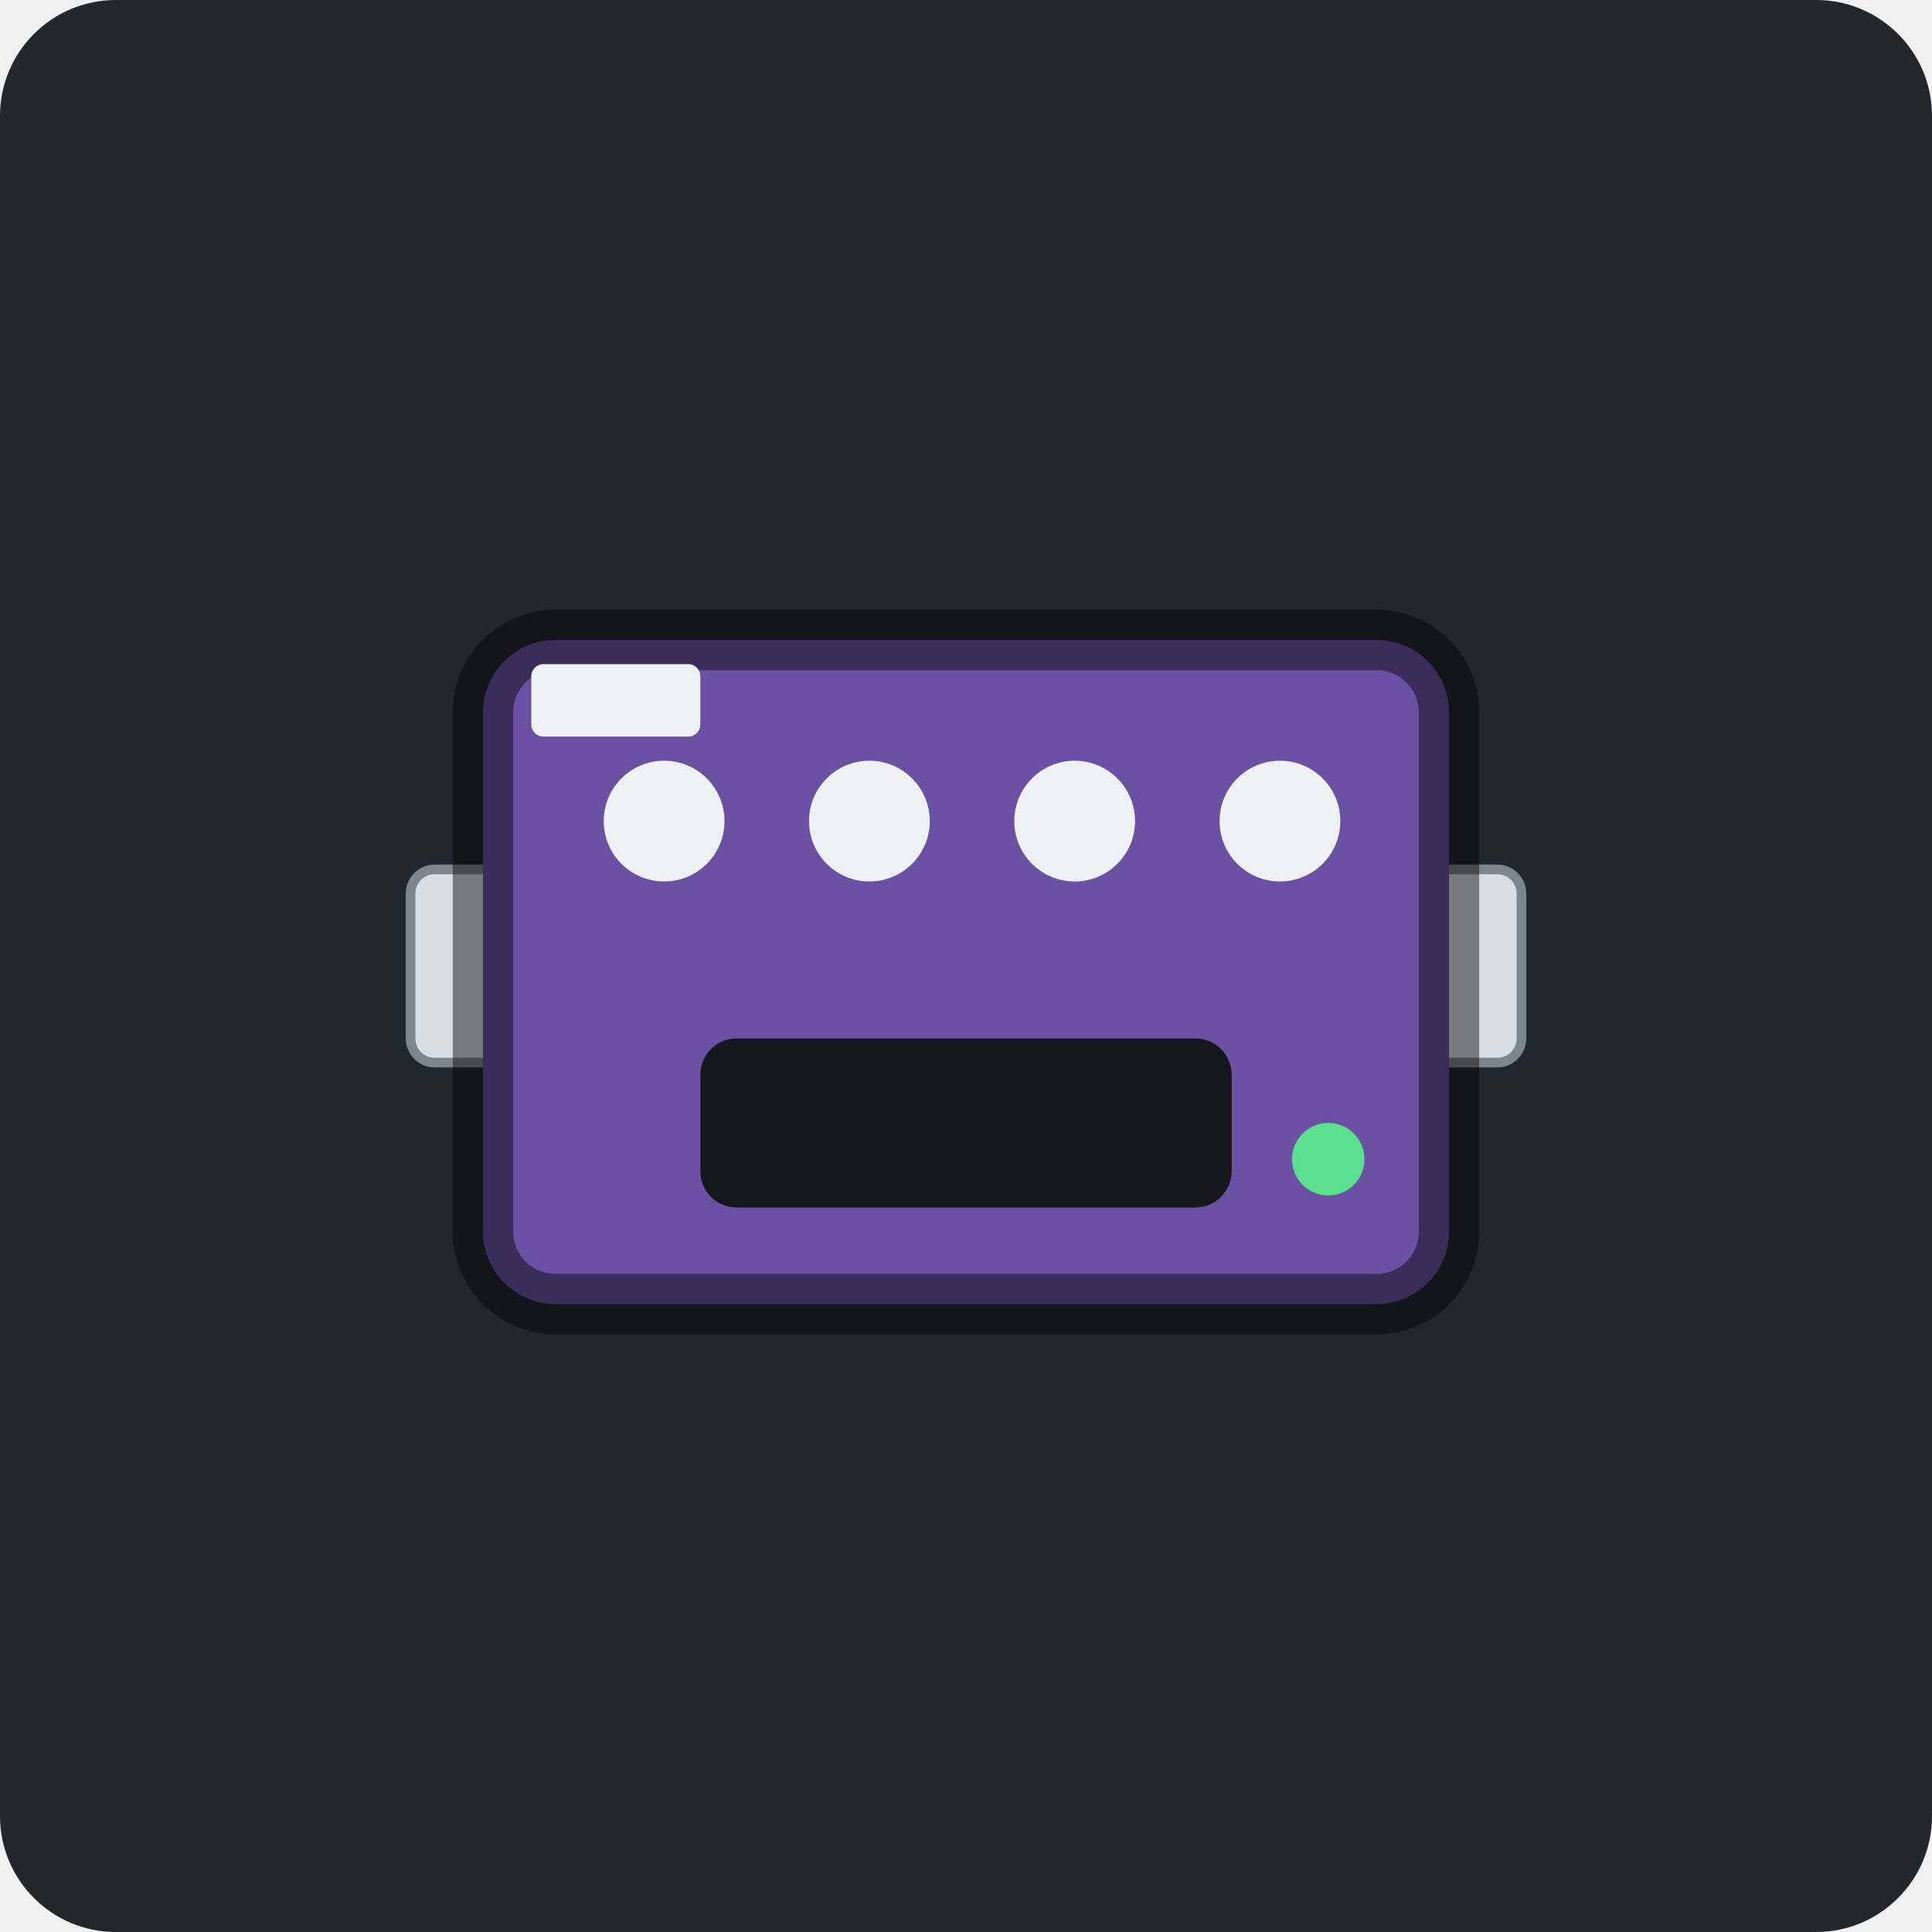
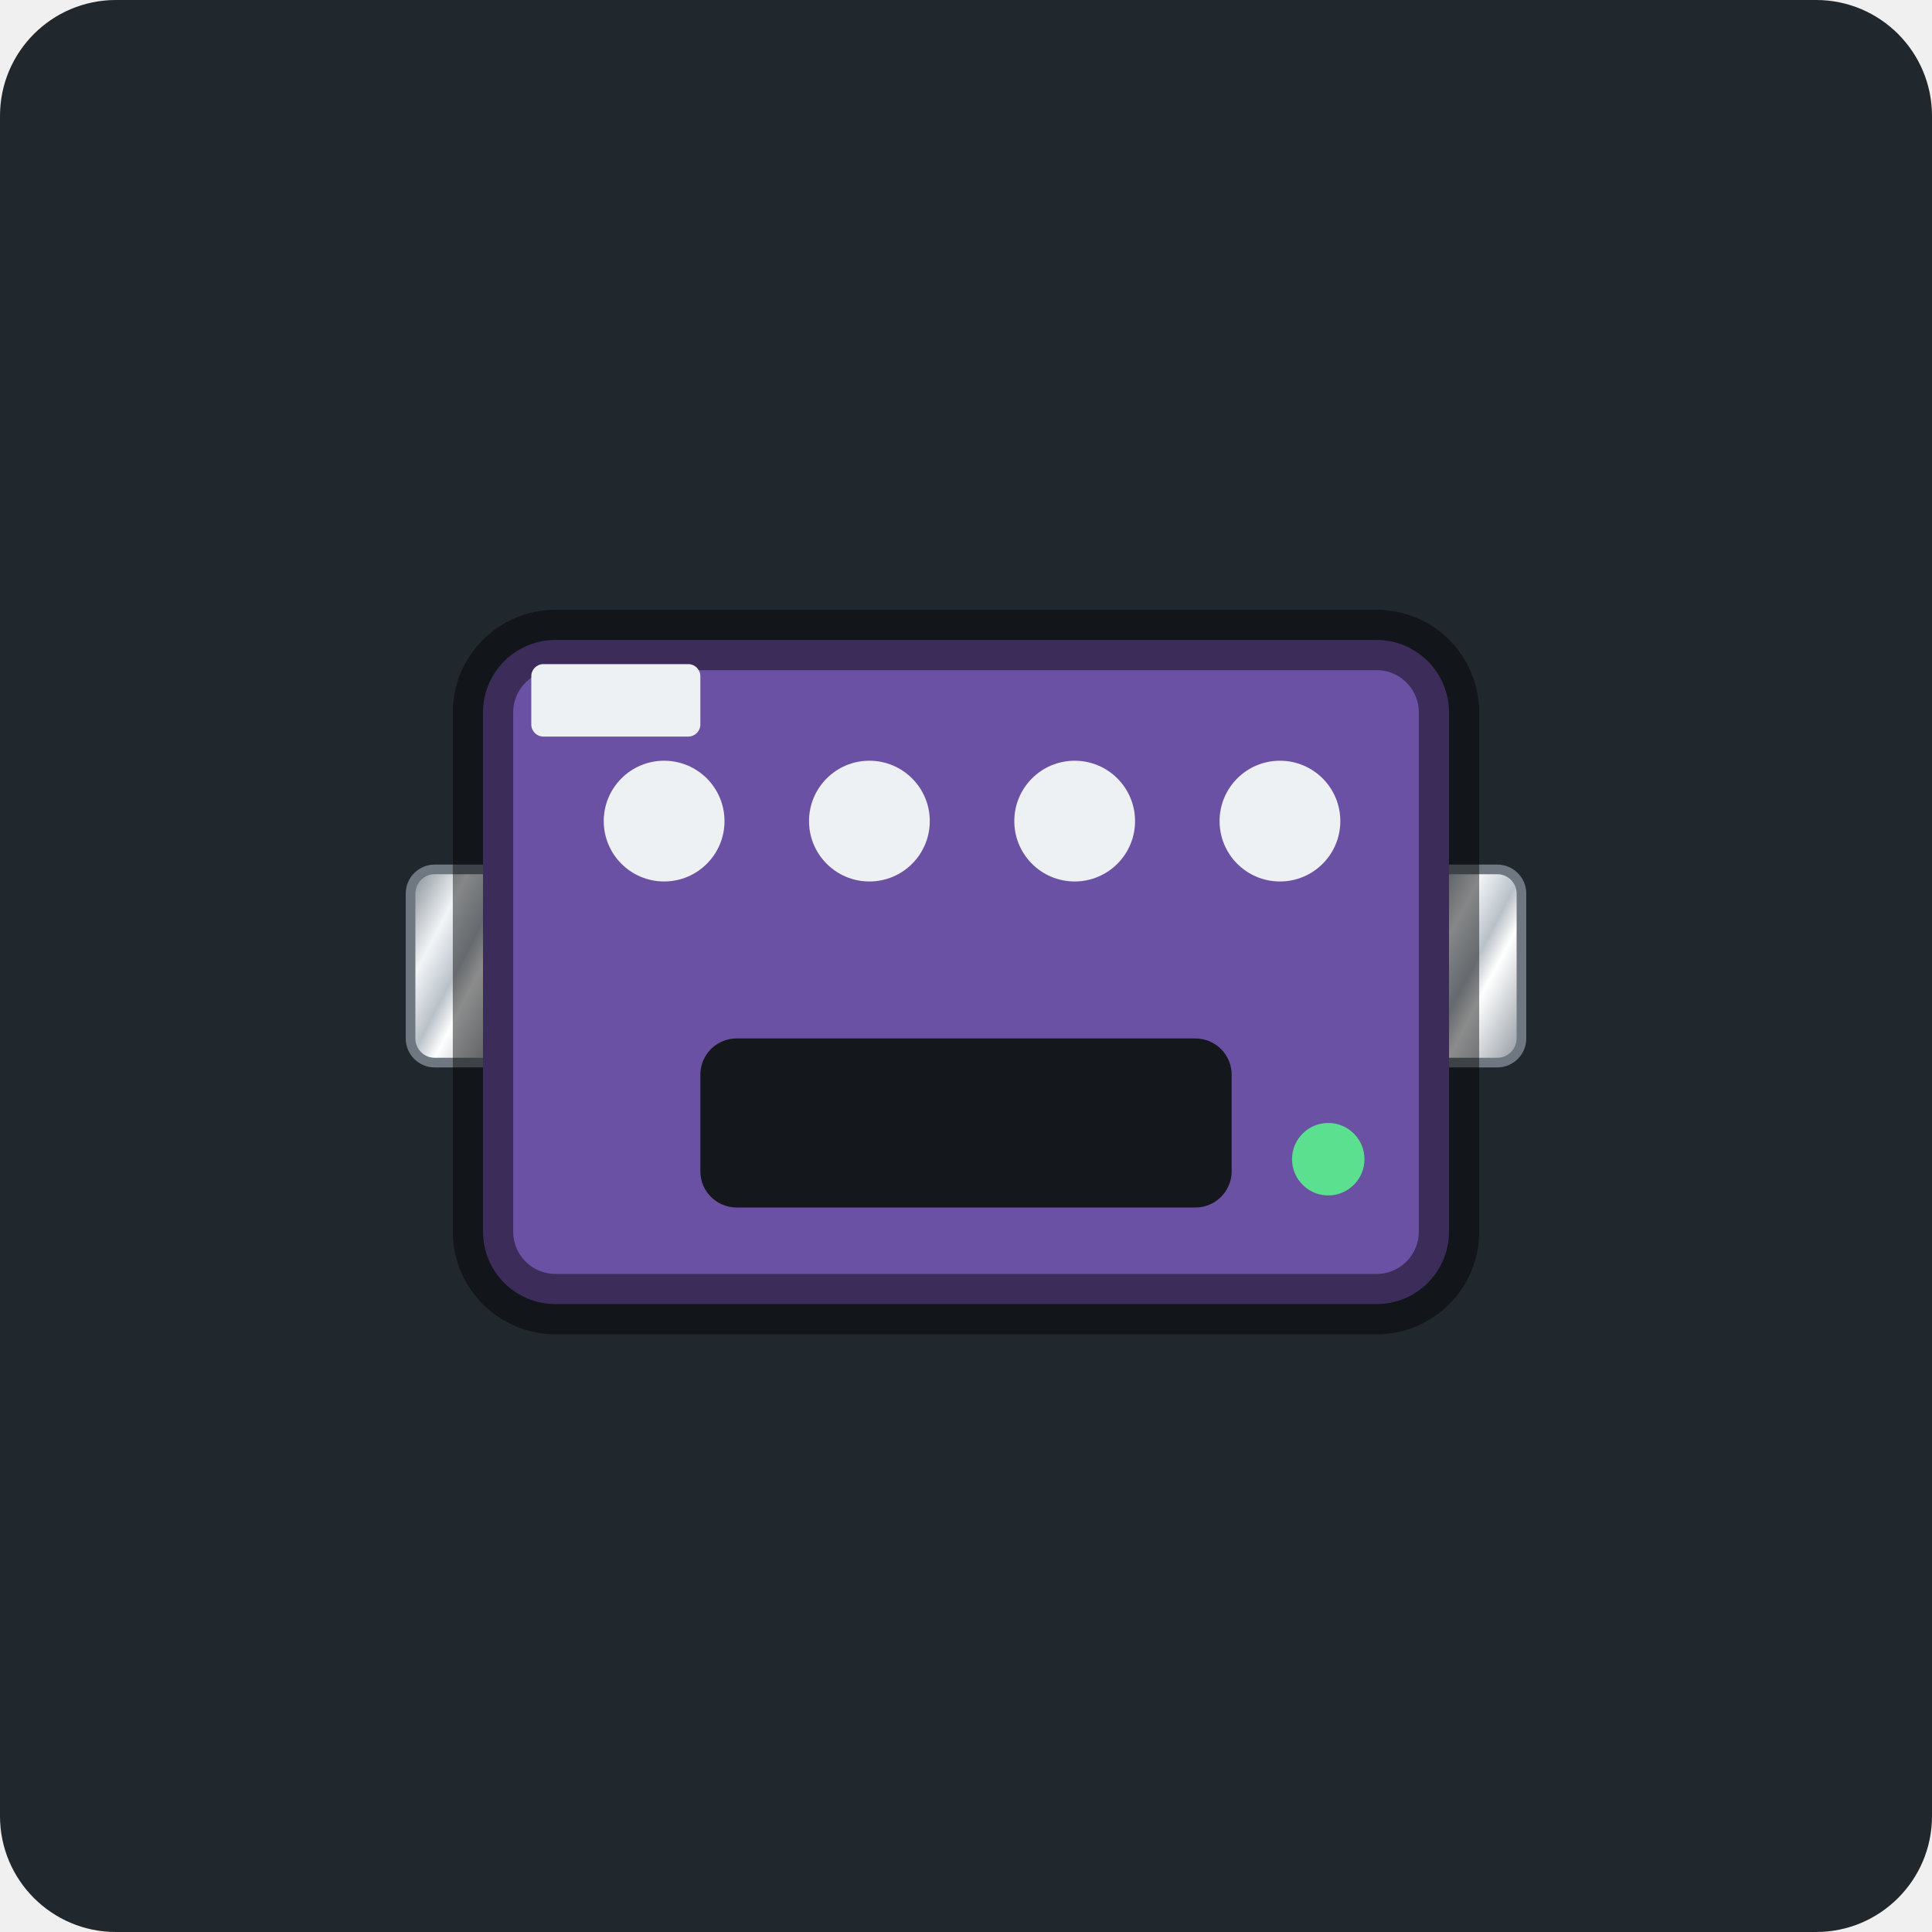
<svg xmlns="http://www.w3.org/2000/svg" viewBox="-0.8 -0.8 1.6 1.6" width="77" height="77">
-   <style>.s-bg{opacity:.5}.s-bpbody{fill:#1f6b5c}.s-bptop{fill:#2a8a76}.s-bpdiv{fill:none;stroke:rgba(0,0,0,.35);stroke-width:.015}.s-bpknob{fill:#16181b;stroke:#c9d0d5;stroke-width:.012}.s-bpmark{fill:none;stroke:#fff;stroke-width:.014;stroke-linecap:round}.s-bpsw{fill:#aab2b9;stroke:#6b747b;stroke-width:.01}.s-bplabel{fill:rgba(255,255,255,.7)}.s-rug{fill:rgba(0,0,0,.24);stroke:rgba(255,255,255,.1);stroke-width:.04}.s-rugline{fill:none;stroke:rgba(255,255,255,.07);stroke-width:.05}.light-deck .s-rug{fill:rgba(0,0,0,.07);stroke:rgba(0,0,0,.14)}.light-deck .s-rugline{stroke:rgba(0,0,0,.08)}.s-kshell{fill:#7a1e2c;stroke:rgba(0,0,0,.45);stroke-width:.025}.s-khoop{fill:none;stroke:#c3cad0;stroke-width:.045}.s-khoopw{fill:#5a1420;stroke:rgba(0,0,0,.35);stroke-width:.015}.s-lug{fill:#b9c1c8;stroke:#5d666d;stroke-width:.012}.s-kwear{fill:rgba(120,100,70,.12)}.s-kheadline{fill:none;stroke:rgba(0,0,0,.18);stroke-width:.012}.s-kglint{fill:none;stroke:rgba(255,255,255,.55);stroke-width:.035;stroke-linecap:round}.s-cymedge{fill:#6e4e16}.s-lathe{fill:none;stroke:rgba(90,58,10,.28);stroke-width:.012}.s-bell{fill:#e9c870;stroke:rgba(90,58,10,.45);stroke-width:.015}.s-bell2{fill:#f5dc93}.s-cymglint{fill:none;stroke:rgba(255,248,220,.6);stroke-width:.06;stroke-linecap:round}.s-cymglint2{fill:none;stroke:rgba(255,248,220,.3);stroke-width:.04;stroke-linecap:round}.s-seat{fill:#1b1d21;stroke:#000;stroke-width:.02}.s-stitch{fill:none;stroke:rgba(255,255,255,.18);stroke-width:.015;stroke-dasharray:.05 .04}.s-kleg{fill:none;stroke:#aab2b9;stroke-width:.05;stroke-linecap:round}.s-kfoot{fill:#22252a}.s-pedal{fill:#2b2f35;stroke:#000;stroke-width:.015}.s-pedaltop{fill:#5d656d}.s-beater{fill:#f1ede4;stroke:#555;stroke-width:.012}.s-erack{fill:none;stroke:#3c4249;stroke-width:.1;stroke-linecap:round;stroke-linejoin:round}.s-eshell{fill:#17191c;stroke:#000;stroke-width:.02}.s-emesh{fill:#3a3f46}.s-ehoop{fill:none;stroke:#8a939b;stroke-width:.035}.s-emeshline{fill:none;stroke:rgba(255,255,255,.08);stroke-width:.012}.s-etower{fill:#1d2024;stroke:#000;stroke-width:.02}.s-ecym{fill:#141518;stroke:#000;stroke-width:.02}.s-ecymzone{fill:none;stroke:rgba(255,255,255,.1);stroke-width:.03}.s-ecymbell{fill:#25282c}.s-emod{fill:#24272c;stroke:#000;stroke-width:.02}.s-escreen{fill:#2f6bf0}.s-hbring{fill:#15171a;stroke:rgba(0,0,0,.5);stroke-width:.008}.s-hbring2{fill:#efe9dc;stroke:#a89b78;stroke-width:.008}.s-hbblk{fill:#1b1c1e;stroke:#000;stroke-width:.006}.s-hbcream{fill:#efe4c4;stroke:#a89b78;stroke-width:.006}.s-pole2{fill:#8f979e}.s-hbgloss{fill:none;stroke:rgba(255,255,255,.6);stroke-width:.01;stroke-linecap:round}.s-guardblk{fill:#141518;stroke:#000;stroke-width:.012}.s-guardpearl{fill:#efeee8;stroke:#b9b5a8;stroke-width:.014}.s-headblk{fill:#141210;stroke:#000;stroke-width:.008}.s-gbind{fill:none;stroke:#efe9d6;stroke-width:.022}.s-flame{fill:none;stroke:rgba(255,255,255,.07);stroke-width:.035;stroke-linecap:round}.s-fhole{fill:none;stroke:#141210;stroke-width:.035;stroke-linecap:round}.s-fdot{fill:#141210}.s-trapeze{fill:#cfd5da;stroke:#6b747b;stroke-width:.008}.s-knobhat{fill:#d8dde1;stroke:#6b747b;stroke-width:.01}.s-knobamb{fill:#c9862a;stroke:#5a3510;stroke-width:.01}.s-switch2{fill:none;stroke:#efe9d6;stroke-width:.022;stroke-linecap:round}.s-mbody{fill:#1d2024;stroke:#000;stroke-width:.008}.s-mbody2{fill:#3a3f45;stroke:#111;stroke-width:.008}.s-msilver{fill:#c3c9ce;stroke:#6b747b;stroke-width:.008}.s-mred{fill:#b8232f;stroke:#4a0c12;stroke-width:.008}.s-mesh{fill:#bcc2c7;stroke:#6b747b;stroke-width:.01}.s-meshline{fill:none;stroke:rgba(0,0,0,.28);stroke-width:.006}.s-meshdk{fill:#2b2f34;stroke:#0d0f11;stroke-width:.01}.s-meshlinelt{fill:none;stroke:rgba(255,255,255,.2);stroke-width:.006}.s-mglint{fill:none;stroke:rgba(255,255,255,.7);stroke-width:.022;stroke-linecap:round}.s-mshine{fill:none;stroke:rgba(255,255,255,.22);stroke-width:.018;stroke-linecap:round}.s-mband{fill:#3b82f6}.s-mled{fill:#22c55e}.s-mledr{fill:#ef4444}.s-mledb{fill:#60a5fa}.s-mscreen{fill:#0c1a24;stroke:rgba(255,255,255,.25);stroke-width:.006}.s-mant{fill:none;stroke:#1d2024;stroke-width:.03;stroke-linecap:round}.s-mbase{fill:#26292e;stroke:#000;stroke-width:.01}.s-mpost{fill:none;stroke:#aab2b9;stroke-width:.04}.s-mpost2{fill:none;stroke:#aab2b9;stroke-width:.035;stroke-linecap:round}.s-myoke{fill:none;stroke:#aab2b9;stroke-width:.03}.s-mchrome{fill:#d4dadf;stroke:#6b747b;stroke-width:.01}.s-mslot{fill:none;stroke:#4b5259;stroke-width:.014}.s-mchromeline{fill:none;stroke:rgba(0,0,0,.18);stroke-width:.01}.s-mneck{fill:none;stroke:#2a2d31;stroke-width:.05;stroke-linecap:round}.s-mneckrib{fill:none;stroke:rgba(255,255,255,.22);stroke-width:.05;stroke-dasharray:.008 .018}.s-mfoam{fill:#1a1b1e;stroke:#000;stroke-width:.008}.s-mcable{fill:none;stroke:#1d2024;stroke-width:.018;stroke-linecap:round}.s-mshock{fill:none;stroke:#3a3f45;stroke-width:.03}.s-melastic{fill:none;stroke:#111;stroke-width:.012}.s-mgold{fill:#d8c48e;stroke:#8a7a48;stroke-width:.008}.s-rosette{fill:#2a1a10}.s-rosette2{fill:#e9dcc0}.s-shole{fill:#120c08}.s-abridge{fill:#2c1a12;stroke:#120a06;stroke-width:.01}.s-asaddle{fill:none;stroke:#f1ead8;stroke-width:.02;stroke-linecap:round}.s-apin{fill:#f1ead8;stroke:#8a7f62;stroke-width:.006}.s-dicase{fill:#1e3a8a}.s-ditop{fill:#2f6bf0}.s-dicap{fill:#3f4752;stroke:rgba(0,0,0,.35);stroke-width:.01}.s-discrew{fill:#9aa3ab}.s-dihole{fill:#0e1114}.s-dipin{fill:#d9dee2}.s-dilabel{fill:rgba(255,255,255,.82)}.s-dislot{fill:#0f1a3d}.s-diglint{fill:rgba(255,255,255,.14)}.s-sb1{fill:#2a120a}.s-sb2{fill:#6e2a10}.s-sb3{fill:#c9731f}.s-sb4{fill:#f0ac45}.s-red1{fill:#7d141c}.s-red2{fill:#b5222c}.s-red3{fill:#d43c42}.s-arm{fill:none;stroke:#d9dee2;stroke-width:.018;stroke-linecap:round}.s-gloss2{fill:none;stroke:rgba(255,255,255,.28);stroke-width:.035;stroke-linecap:round}.s-bodyrim{fill:none;stroke:rgba(0,0,0,.55);stroke-width:.018}.s-guard{fill:#f3f0e6;stroke:#bdb6a4;stroke-width:.014}.s-tort{fill:#3a160b}.s-tortspot{fill:#9c4a1c;opacity:.5}.s-tortspot2{fill:#c27a3a;opacity:.32}.s-guardrim{fill:none;stroke:#e9dccb;stroke-width:.012}.s-screw{fill:#cfd5da}.s-maple2{fill:#e6c487;stroke:#a87f3f;stroke-width:.008}.s-rosewood{fill:#3b2217;stroke:#1d100a;stroke-width:.008}.s-headrim{fill:none;stroke:#8c6530;stroke-width:.01}.s-fret2{fill:none;stroke:#d9dde0;stroke-width:.007}.s-pearl{fill:#efe9dc}.s-nut{fill:none;stroke:#f4f1e8;stroke-width:.02}.s-chrome2{fill:#d9dee2;stroke:#7d868d;stroke-width:.008}.s-saddle{fill:#aab2b9;stroke:#6b747b;stroke-width:.006}.s-coil{fill:#f2ead2;stroke:#a89b78;stroke-width:.008}.s-pole{fill:#5c5f63}.s-coilb{fill:#141414;stroke:#3a3a3a;stroke-width:.008}.s-pole2{fill:#8f979d}.s-knob{fill:#f2ead2;stroke:#8a7f62;stroke-width:.01}.s-knob2{fill:#2a2a2a;stroke:#b8bfc4;stroke-width:.012}.s-switch{fill:none;stroke:#f2ead2;stroke-width:.03;stroke-linecap:round}.s-str2{fill:none;stroke:rgba(235,238,240,.75);stroke-width:.005}.s-str3{fill:none;stroke:rgba(225,228,230,.8);stroke-width:.009}.s-plate{fill:rgba(214,176,74,.28);stroke:rgba(214,176,74,.6);stroke-width:.04}.s-string{fill:none;stroke:rgba(240,225,190,.45);stroke-width:.02}.s-gloss{fill:none;stroke:rgba(255,255,255,.3);stroke-width:.05;stroke-linecap:round}.s-pad{fill:#e9a23b}.s-pad2{fill:#3fb8c9}.s-plexi{fill:rgba(170,215,255,.32);stroke:rgba(200,230,255,.85);stroke-width:.05}.s-shine{fill:none;stroke:rgba(255,255,255,.55);stroke-width:.03;stroke-linecap:round}.s-staff{fill:none;stroke:rgba(20,24,28,.4);stroke-width:.018}.s-lyric{fill:rgba(255,255,255,.75)}.s-brassline{fill:none;stroke:#d6b04a;stroke-width:.08;stroke-linecap:round}.s-valve{fill:#f0d27a;stroke:#8a6a1f;stroke-width:.02}.s-line{fill:none;stroke:rgba(255,255,255,.55);stroke-width:.05;stroke-linecap:round;stroke-linejoin:round}.s-thin{fill:none;stroke:rgba(255,255,255,.32);stroke-width:.035;stroke-linecap:round}.s-boom{fill:none;stroke:#e8ecef;stroke-width:.06;stroke-linecap:round}.s-edge{stroke:rgba(0,0,0,.45);stroke-width:.05}.s-dark{fill:#14181c}.s-white{fill:#eef1f3}.s-head{fill:rgba(255,255,255,.13)}.s-glass{fill:#0c1a24;stroke:rgba(255,255,255,.35);stroke-width:.04}.s-grille{fill:#171c21;stroke:rgba(255,255,255,.22);stroke-width:.035}.s-metal{fill:rgba(222,184,86,.42);stroke:#e1bd5f;stroke-width:.045}.s-led{fill:#5be08f}.s-red{fill:#ff6b5e}.s-port{fill:#14181c;stroke:rgba(255,255,255,.6);stroke-width:.03}.s-acrylic{fill:rgba(170,215,255,.16);stroke:rgba(190,225,255,.75);stroke-width:.05}.s-beam{fill:rgba(255,214,110,.09)}.s-ped1{fill:#3fb6a8}.s-ped2{fill:#e2833a}.s-ped3{fill:#d8d24a}.s-ped4{fill:#8a73d6}.s-deck{fill:rgba(255,255,255,.05);stroke:rgba(255,255,255,.45);stroke-width:.07;stroke-dasharray:.3 .2}.s-spruce{fill:#d8ad6c}.s-burst{fill:#3b1d10}.s-burstin{fill:#cf7a2b}.s-navy{fill:#33507c}.s-maple{fill:#e3c389}.s-rose{fill:#2b1c13}.s-varnish{fill:#a24f25}.s-pg{fill:#f2efe8}.s-cream{fill:#efe6d2}.s-chrome{fill:#cfd5da}.s-str{fill:none;stroke:rgba(255,255,255,.45);stroke-width:.006}.s-bind{fill:none;stroke:#2a1a10;stroke-width:.018}.s-fret{fill:none;stroke:rgba(255,255,255,.35);stroke-width:.008}.s-cab{fill:#2b3640}.s-cabtop{fill:#36434f}.s-mesh{fill:#14181c}.s-cone{fill:#5d6a77}.s-dot{fill:rgba(255,255,255,.2)}.s-txt{fill:rgba(255,255,255,.55);font:700 .3px Archivo,Arial,sans-serif;letter-spacing:.02px}.s-wood{fill:#c08a4e}.s-wood2{fill:#7a5232}.s-red2{fill:#b5413a}.s-blk{fill:#26292d}.s-brass{fill:#d6b04a}.c-audio{fill:#2e6a99}.c-inst{fill:#6b51a3}.c-power{fill:#b85a22}.c-infra{fill:#44535e}.c-video{fill:#a3426b}</style>
+   <style>.s-bg{opacity:.5}.s-bpbody{fill:#1f6b5c}.s-bptop{fill:#2a8a76}.s-bpdiv{fill:none;stroke:rgba(0,0,0,.35);stroke-width:.015}.s-bpknob{fill:#16181b;stroke:#c9d0d5;stroke-width:.012}.s-bpmark{fill:none;stroke:#fff;stroke-width:.014;stroke-linecap:round}.s-bpsw{fill:#aab2b9;stroke:#6b747b;stroke-width:.01}.s-bplabel{fill:rgba(255,255,255,.7)}.s-rug{fill:rgba(0,0,0,.24);stroke:rgba(255,255,255,.1);stroke-width:.04}.s-rugline{fill:none;stroke:rgba(255,255,255,.07);stroke-width:.05}.light-deck .s-rug{fill:rgba(0,0,0,.07);stroke:rgba(0,0,0,.14)}.light-deck .s-rugline{stroke:rgba(0,0,0,.08)}.s-kshell{fill:#7a1e2c;stroke:rgba(0,0,0,.45);stroke-width:.025}.s-khoop{fill:none;stroke:#c3cad0;stroke-width:.045}.s-khoopw{fill:#5a1420;stroke:rgba(0,0,0,.35);stroke-width:.015}.s-lug{fill:#b9c1c8;stroke:#5d666d;stroke-width:.012}.s-kwear{fill:rgba(120,100,70,.12)}.s-kheadline{fill:none;stroke:rgba(0,0,0,.18);stroke-width:.012}.s-kglint{fill:none;stroke:rgba(255,255,255,.55);stroke-width:.035;stroke-linecap:round}.s-cymedge{fill:#6e4e16}.s-lathe{fill:none;stroke:rgba(90,58,10,.28);stroke-width:.012}.s-bell{fill:#e9c870;stroke:rgba(90,58,10,.45);stroke-width:.015}.s-bell2{fill:#f5dc93}.s-cymglint{fill:none;stroke:rgba(255,248,220,.6);stroke-width:.06;stroke-linecap:round}.s-cymglint2{fill:none;stroke:rgba(255,248,220,.3);stroke-width:.04;stroke-linecap:round}.s-seat{fill:#1b1d21;stroke:#000;stroke-width:.02}.s-stitch{fill:none;stroke:rgba(255,255,255,.18);stroke-width:.015;stroke-dasharray:.05 .04}.s-kleg{fill:none;stroke:#aab2b9;stroke-width:.05;stroke-linecap:round}.s-kfoot{fill:#22252a}.s-pedal{fill:#2b2f35;stroke:#000;stroke-width:.015}.s-pedaltop{fill:#5d656d}.s-beater{fill:#f1ede4;stroke:#555;stroke-width:.012}.s-erack{fill:none;stroke:#3c4249;stroke-width:.1;stroke-linecap:round;stroke-linejoin:round}.s-eshell{fill:#17191c;stroke:#000;stroke-width:.02}.s-emesh{fill:#3a3f46}.s-ehoop{fill:none;stroke:#8a939b;stroke-width:.035}.s-emeshline{fill:none;stroke:rgba(255,255,255,.08);stroke-width:.012}.s-etower{fill:#1d2024;stroke:#000;stroke-width:.02}.s-ecym{fill:#141518;stroke:#000;stroke-width:.02}.s-ecymzone{fill:none;stroke:rgba(255,255,255,.1);stroke-width:.03}.s-ecymbell{fill:#25282c}.s-emod{fill:#24272c;stroke:#000;stroke-width:.02}.s-escreen{fill:#2f6bf0}.s-hbring{fill:#15171a;stroke:rgba(0,0,0,.5);stroke-width:.008}.s-hbring2{fill:#efe9dc;stroke:#a89b78;stroke-width:.008}.s-hbblk{fill:url(#spHB);stroke:#000;stroke-width:.006}.s-hbcream{fill:#efe4c4;stroke:#a89b78;stroke-width:.006}.s-pole2{fill:#8f979e}.s-hbgloss{fill:none;stroke:rgba(255,255,255,.6);stroke-width:.01;stroke-linecap:round}.s-guardblk{fill:url(#spGuardB);stroke:#000;stroke-width:.012}.s-guardpearl{fill:url(#spPearl);stroke:#b9b5a8;stroke-width:.014}.s-headblk{fill:url(#spHead);stroke:#000;stroke-width:.008}.s-gbind{fill:none;stroke:#efe9d6;stroke-width:.014}.s-flame{fill:none;stroke:rgba(255,255,255,.07);stroke-width:.035;stroke-linecap:round}.s-fhole{fill:none;stroke:#141210;stroke-width:.022;stroke-linecap:round}.s-fdot{fill:#141210}.s-trapeze{fill:#cfd5da;stroke:#6b747b;stroke-width:.008}.s-knobhat{fill:url(#spChrome);stroke:#6b747b;stroke-width:.01}.s-knobamb{fill:url(#spKnobA);stroke:#5a3510;stroke-width:.01}.s-switch2{fill:none;stroke:#efe9d6;stroke-width:.022;stroke-linecap:round}.s-mbody{fill:url(#spMicBlk);stroke:#000;stroke-width:.008}.s-mbody2{fill:#3a3f45;stroke:#111;stroke-width:.008}.s-msilver{fill:url(#spMicSil);stroke:#6b747b;stroke-width:.008}.s-mred{fill:url(#spMicRed);stroke:#4a0c12;stroke-width:.008}.s-mesh{fill:url(#spMesh);stroke:#6b747b;stroke-width:.01}.s-meshline{fill:none;stroke:rgba(0,0,0,.28);stroke-width:.006}.s-meshdk{fill:url(#spMeshDk);stroke:#0d0f11;stroke-width:.01}.s-meshlinelt{fill:none;stroke:rgba(255,255,255,.2);stroke-width:.006}.s-mglint{fill:none;stroke:rgba(255,255,255,.7);stroke-width:.022;stroke-linecap:round}.s-mshine{fill:none;stroke:rgba(255,255,255,.22);stroke-width:.018;stroke-linecap:round}.s-mband{fill:#3b82f6}.s-mled{fill:#22c55e}.s-mledr{fill:#ef4444}.s-mledb{fill:#60a5fa}.s-mscreen{fill:#0c1a24;stroke:rgba(255,255,255,.25);stroke-width:.006}.s-mant{fill:none;stroke:#1d2024;stroke-width:.03;stroke-linecap:round}.s-mbase{fill:#26292e;stroke:#000;stroke-width:.01}.s-mpost{fill:none;stroke:#aab2b9;stroke-width:.04}.s-mpost2{fill:none;stroke:#aab2b9;stroke-width:.035;stroke-linecap:round}.s-myoke{fill:none;stroke:#aab2b9;stroke-width:.03}.s-mchrome{fill:url(#spChrome);stroke:#6b747b;stroke-width:.01}.s-mslot{fill:none;stroke:#4b5259;stroke-width:.014}.s-mchromeline{fill:none;stroke:rgba(0,0,0,.18);stroke-width:.01}.s-mneck{fill:none;stroke:#2a2d31;stroke-width:.05;stroke-linecap:round}.s-mneckrib{fill:none;stroke:rgba(255,255,255,.22);stroke-width:.05;stroke-dasharray:.008 .018}.s-mfoam{fill:#1a1b1e;stroke:#000;stroke-width:.008}.s-mcable{fill:none;stroke:#1d2024;stroke-width:.018;stroke-linecap:round}.s-mshock{fill:none;stroke:#3a3f45;stroke-width:.03}.s-melastic{fill:none;stroke:#111;stroke-width:.012}.s-mgold{fill:url(#spGold);stroke:#8a7a48;stroke-width:.008}.s-rosette{fill:#2a1a10}.s-rosette2{fill:#e9dcc0}.s-shole{fill:#120c08}.s-abridge{fill:#2c1a12;stroke:#120a06;stroke-width:.01}.s-asaddle{fill:none;stroke:#f1ead8;stroke-width:.02;stroke-linecap:round}.s-apin{fill:#f1ead8;stroke:#8a7f62;stroke-width:.006}.s-dicase{fill:#1e3a8a}.s-ditop{fill:#2f6bf0}.s-dicap{fill:#3f4752;stroke:rgba(0,0,0,.35);stroke-width:.01}.s-discrew{fill:#9aa3ab}.s-dihole{fill:#0e1114}.s-dipin{fill:#d9dee2}.s-dilabel{fill:rgba(255,255,255,.82)}.s-dislot{fill:#0f1a3d}.s-diglint{fill:rgba(255,255,255,.14)}.s-sb1{fill:#2a120a}.s-sb2{fill:#6e2a10}.s-sb3{fill:#c9731f}.s-sb4{fill:#f0ac45}.s-red1{fill:#7d141c}.s-red2{fill:#b5222c}.s-red3{fill:#d43c42}.s-arm{fill:none;stroke:#d9dee2;stroke-width:.018;stroke-linecap:round}.s-gloss2{fill:none;stroke:rgba(255,255,255,.28);stroke-width:.035;stroke-linecap:round}.s-bodyrim{fill:none;stroke:rgba(0,0,0,.55);stroke-width:.018}.s-guard{fill:url(#spGuardW);stroke:#bdb6a4;stroke-width:.012}.s-guardbevel{fill:none;stroke:rgba(255,255,255,.45);stroke-width:.008}.s-roundover{fill:none;stroke:rgba(0,0,0,.32);stroke-width:.036}.s-roundlight{fill:none;stroke:rgba(255,255,255,.18);stroke-width:.018}.s-strw{fill:none;stroke:rgba(214,200,170,.85);stroke-width:.007}.s-tort{fill:#3a160b}.s-tortspot{fill:#9c4a1c;opacity:.5}.s-tortspot2{fill:#c27a3a;opacity:.32}.s-guardrim{fill:none;stroke:#e9dccb;stroke-width:.012}.s-screw{fill:#cfd5da}.s-maple2{fill:url(#spMaple);stroke:#a87f3f;stroke-width:.008}.s-rosewood{fill:url(#spRose);stroke:#1d100a;stroke-width:.008}.s-headrim{fill:none;stroke:#8c6530;stroke-width:.01}.s-fret2{fill:none;stroke:#d9dde0;stroke-width:.007}.s-pearl{fill:#efe9dc}.s-nut{fill:none;stroke:#f4f1e8;stroke-width:.02}.s-chrome2{fill:url(#spChrome);stroke:#6f7880;stroke-width:.008}.s-saddle{fill:#aab2b9;stroke:#6b747b;stroke-width:.006}.s-coil{fill:url(#spCoil);stroke:#a89b78;stroke-width:.008}.s-pole{fill:#5c5f63}.s-coilb{fill:#141414;stroke:#3a3a3a;stroke-width:.008}.s-pole2{fill:#8f979d}.s-knob{fill:url(#spKnobC);stroke:#8a7f62;stroke-width:.01}.s-knob2{fill:url(#spKnobB);stroke:#b8bfc4;stroke-width:.012}.s-switch{fill:none;stroke:#f2ead2;stroke-width:.03;stroke-linecap:round}.s-str2{fill:none;stroke:rgba(235,238,240,.75);stroke-width:.005}.s-str3{fill:none;stroke:rgba(225,228,230,.8);stroke-width:.009}.s-plate{fill:rgba(214,176,74,.28);stroke:rgba(214,176,74,.6);stroke-width:.04}.s-string{fill:none;stroke:rgba(240,225,190,.45);stroke-width:.02}.s-gloss{fill:none;stroke:rgba(255,255,255,.3);stroke-width:.05;stroke-linecap:round}.s-pad{fill:#e9a23b}.s-pad2{fill:#3fb8c9}.s-plexi{fill:rgba(170,215,255,.32);stroke:rgba(200,230,255,.85);stroke-width:.05}.s-shine{fill:none;stroke:rgba(255,255,255,.55);stroke-width:.03;stroke-linecap:round}.s-staff{fill:none;stroke:rgba(20,24,28,.4);stroke-width:.018}.s-lyric{fill:rgba(255,255,255,.75)}.s-brassline{fill:none;stroke:#d6b04a;stroke-width:.08;stroke-linecap:round}.s-valve{fill:#f0d27a;stroke:#8a6a1f;stroke-width:.02}.s-line{fill:none;stroke:rgba(255,255,255,.55);stroke-width:.05;stroke-linecap:round;stroke-linejoin:round}.s-thin{fill:none;stroke:rgba(255,255,255,.32);stroke-width:.035;stroke-linecap:round}.s-boom{fill:none;stroke:#e8ecef;stroke-width:.06;stroke-linecap:round}.s-edge{stroke:rgba(0,0,0,.45);stroke-width:.05}.s-dark{fill:#14181c}.s-white{fill:#eef1f3}.s-head{fill:rgba(255,255,255,.13)}.s-glass{fill:#0c1a24;stroke:rgba(255,255,255,.35);stroke-width:.04}.s-grille{fill:#171c21;stroke:rgba(255,255,255,.22);stroke-width:.035}.s-metal{fill:rgba(222,184,86,.42);stroke:#e1bd5f;stroke-width:.045}.s-led{fill:#5be08f}.s-red{fill:#ff6b5e}.s-port{fill:#14181c;stroke:rgba(255,255,255,.6);stroke-width:.03}.s-acrylic{fill:rgba(170,215,255,.16);stroke:rgba(190,225,255,.75);stroke-width:.05}.s-beam{fill:rgba(255,214,110,.09)}.s-ped1{fill:#3fb6a8}.s-ped2{fill:#e2833a}.s-ped3{fill:#d8d24a}.s-ped4{fill:#8a73d6}.s-deck{fill:rgba(255,255,255,.05);stroke:rgba(255,255,255,.45);stroke-width:.07;stroke-dasharray:.3 .2}.s-spruce{fill:#d8ad6c}.s-burst{fill:#3b1d10}.s-burstin{fill:#cf7a2b}.s-navy{fill:#33507c}.s-maple{fill:#e3c389}.s-rose{fill:#2b1c13}.s-varnish{fill:#a24f25}.s-pg{fill:#f2efe8}.s-cream{fill:#efe6d2}.s-chrome{fill:#cfd5da}.s-str{fill:none;stroke:rgba(255,255,255,.45);stroke-width:.006}.s-bind{fill:none;stroke:#2a1a10;stroke-width:.018}.s-fret{fill:none;stroke:rgba(255,255,255,.35);stroke-width:.008}.s-cab{fill:#2b3640}.s-cabtop{fill:#36434f}.s-mesh{fill:#14181c}.s-cone{fill:#5d6a77}.s-dot{fill:rgba(255,255,255,.2)}.s-txt{fill:rgba(255,255,255,.55);font:700 .3px Archivo,Arial,sans-serif;letter-spacing:.02px}.s-wood{fill:#c08a4e}.s-wood2{fill:#7a5232}.s-red2{fill:#b5413a}.s-blk{fill:#26292d}.s-brass{fill:#d6b04a}.c-audio{fill:#2e6a99}.c-inst{fill:#6b51a3}.c-power{fill:#b85a22}.c-infra{fill:#44535e}.c-video{fill:#a3426b}</style>
+   <defs>
+     <filter id="spShadow" x="-30%" y="-30%" width="160%" height="160%">
+       <feGaussianBlur stdDeviation=".045" />
+     </filter>
+     <filter id="spMic" x="-35%" y="-35%" width="170%" height="170%">
+       <feMorphology in="SourceAlpha" operator="dilate" radius=".007" result="d" />
+       <feFlood flood-color="#fff" flood-opacity=".16" />
+       <feComposite in2="d" operator="in" result="rim" />
+       <feGaussianBlur in="SourceAlpha" stdDeviation=".025" result="b" />
+       <feOffset in="b" dx=".025" dy=".04" result="o" />
+       <feComponentTransfer in="o" result="sh">
+         <feFuncA type="linear" slope=".65" />
+       </feComponentTransfer>
+       <feMerge>
+         <feMergeNode in="sh" />
+         <feMergeNode in="rim" />
+         <feMergeNode in="SourceGraphic" />
+       </feMerge>
+     </filter>
+     <radialGradient id="spSpec" cx="0.5" cy="0.5" r=".6">
+       <stop offset="0" stop-color="#fff" stop-opacity="0.55" />
+       <stop offset="0.45" stop-color="#fff" stop-opacity="0.16" />
+       <stop offset="1" stop-color="#fff" stop-opacity="0" />
+     </radialGradient>
+     <linearGradient id="spChrome" x1="0" y1="0" x2="1" y2="1">
+       <stop offset="0" stop-color="#7f8890" />
+       <stop offset="0.3" stop-color="#f2f5f7" />
+       <stop offset="0.5" stop-color="#b9c1c8" />
+       <stop offset="0.62" stop-color="#ffffff" />
+       <stop offset="1" stop-color="#8a939b" />
+     </linearGradient>
+     <linearGradient id="spMaple" x1="0" y1="0" x2="1" y2="0">
+       <stop offset="0" stop-color="#c4924c" />
+       <stop offset="0.25" stop-color="#e9c68a" />
+       <stop offset="0.5" stop-color="#f4dcaa" />
+       <stop offset="0.75" stop-color="#e9c68a" />
+       <stop offset="1" stop-color="#c4924c" />
+     </linearGradient>
+     <linearGradient id="spRose" x1="0" y1="0" x2="1" y2="0">
+       <stop offset="0" stop-color="#1c0f09" />
+       <stop offset="0.5" stop-color="#432719" />
+       <stop offset="1" stop-color="#1c0f09" />
+     </linearGradient>
+     <linearGradient id="spGuardW" x1="0" y1="0" x2="0" y2="1">
+       <stop offset="0" stop-color="#ffffff" />
+       <stop offset="1" stop-color="#e7e1d3" />
+     </linearGradient>
+     <linearGradient id="spGuardB" x1="0" y1="0" x2="0" y2="1">
+       <stop offset="0" stop-color="#3a3c40" />
+       <stop offset="1" stop-color="#0b0c0d" />
+     </linearGradient>
+     <linearGradient id="spPearl" x1="0" y1="0" x2="0" y2="1">
+       <stop offset="0" stop-color="#fdfcf9" />
+       <stop offset="0.5" stop-color="#e4e8ee" />
+       <stop offset="1" stop-color="#f6efe4" />
+     </linearGradient>
+     <linearGradient id="spCoil" x1="0" y1="0" x2="0" y2="1">
+       <stop offset="0" stop-color="#fff9e6" />
+       <stop offset="1" stop-color="#ddcfa6" />
+     </linearGradient>
+     <linearGradient id="spHB" x1="0" y1="0" x2="0" y2="1">
+       <stop offset="0" stop-color="#4a4d52" />
+       <stop offset="1" stop-color="#101113" />
+     </linearGradient>
+     <linearGradient id="spHead" x1="0" y1="0" x2="0" y2="1">
+       <stop offset="0" stop-color="#2e2925" />
+       <stop offset="1" stop-color="#0b0a09" />
+     </linearGradient>
+     <radialGradient id="spKnobC" cx="0.35" cy="0.3" r=".6">
+       <stop offset="0" stop-color="#fffbf2" />
+       <stop offset="1" stop-color="#cfc4a6" />
+     </radialGradient>
+     <radialGradient id="spKnobB" cx="0.35" cy="0.3" r=".6">
+       <stop offset="0" stop-color="#62666c" />
+       <stop offset="1" stop-color="#0f1012" />
+     </radialGradient>
+     <radialGradient id="spKnobA" cx="0.35" cy="0.3" r=".6">
+       <stop offset="0" stop-color="#f0b45a" />
+       <stop offset="1" stop-color="#8a4f14" />
+     </radialGradient>
+     <linearGradient id="spMicBlk" x1="0" y1="0" x2="1" y2="0">
+       <stop offset="0" stop-color="#121417" />
+       <stop offset="0.3" stop-color="#4d535a" />
+       <stop offset="0.55" stop-color="#23262b" />
+       <stop offset="1" stop-color="#0c0e10" />
+     </linearGradient>
+     <linearGradient id="spMicSil" x1="0" y1="0" x2="1" y2="0">
+       <stop offset="0" stop-color="#7f8890" />
+       <stop offset="0.3" stop-color="#f3f6f8" />
+       <stop offset="0.55" stop-color="#c3c9ce" />
+       <stop offset="1" stop-color="#737c84" />
+     </linearGradient>
+     <linearGradient id="spMicRed" x1="0" y1="0" x2="1" y2="0">
+       <stop offset="0" stop-color="#5e0b14" />
+       <stop offset="0.3" stop-color="#e8505b" />
+       <stop offset="0.55" stop-color="#b8232f" />
+       <stop offset="1" stop-color="#4f0810" />
+     </linearGradient>
+     <linearGradient id="spGold" x1="0" y1="0" x2="1" y2="0">
+       <stop offset="0" stop-color="#b99a52" />
+       <stop offset="0.35" stop-color="#f6e7b8" />
+       <stop offset="1" stop-color="#a88a44" />
+     </linearGradient>
+     <radialGradient id="spMesh" cx="0.38" cy="0.32" r=".6">
+       <stop offset="0" stop-color="#ffffff" />
+       <stop offset="0.45" stop-color="#cdd3d8" />
+       <stop offset="1" stop-color="#7a838b" />
+     </radialGradient>
+     <radialGradient id="spMeshDk" cx="0.38" cy="0.32" r=".6">
+       <stop offset="0" stop-color="#737a82" />
+       <stop offset="0.5" stop-color="#2d3136" />
+       <stop offset="1" stop-color="#0c0e10" />
+     </radialGradient>
+     <radialGradient id="spFin_bass" cx=".5" cy=".64" r=".66" fx=".46" fy=".58">
+       <stop offset="0" stop-color="#e35a5e" />
+       <stop offset="0.424" stop-color="#d8424a" />
+       <stop offset="0.594" stop-color="#c4262f" />
+       <stop offset="0.789" stop-color="#9a1823" />
+       <stop offset="1" stop-color="#5a0c13" />
+     </radialGradient>
+     <radialGradient id="spFin_acoustic" cx=".5" cy=".64" r=".66" fx=".46" fy=".58">
+       <stop offset="0" stop-color="#f3ddae" />
+       <stop offset="0.394" stop-color="#efd5a0" />
+       <stop offset="0.523" stop-color="#e6c487" />
+       <stop offset="0.67" stop-color="#d6a865" />
+       <stop offset="0.83" stop-color="#b47c3c" />
+       <stop offset="1" stop-color="#6a3c14" />
+     </radialGradient>
+     <radialGradient id="spFin_s_burst" cx=".5" cy=".64" r=".66" fx=".46" fy=".58">
+       <stop offset="0" stop-color="#f6bd58" />
+       <stop offset="0.394" stop-color="#eda443" />
+       <stop offset="0.523" stop-color="#cf7a22" />
+       <stop offset="0.67" stop-color="#8e3a10" />
+       <stop offset="0.83" stop-color="#4a1a09" />
+       <stop offset="1" stop-color="#1e0c06" />
+     </radialGradient>
+     <radialGradient id="spFin_t_burst" cx=".5" cy=".64" r=".66" fx=".46" fy=".58">
+       <stop offset="0" stop-color="#ecc47c" />
+       <stop offset="0.394" stop-color="#e0ad5c" />
+       <stop offset="0.523" stop-color="#b9772f" />
+       <stop offset="0.67" stop-color="#6e3412" />
+       <stop offset="0.83" stop-color="#36160a" />
+       <stop offset="1" stop-color="#140904" />
+     </radialGradient>
+     <radialGradient id="spFin_dc_purple" cx=".5" cy=".64" r=".66" fx=".46" fy=".58">
+       <stop offset="0" stop-color="#a07ee4" />
+       <stop offset="0.394" stop-color="#8a62d6" />
+       <stop offset="0.523" stop-color="#6c40bd" />
+       <stop offset="0.67" stop-color="#4b2390" />
+       <stop offset="0.83" stop-color="#271050" />
+       <stop offset="1" stop-color="#12061f" />
+     </radialGradient>
+     <radialGradient id="spFin_s_gold" cx=".5" cy=".64" r=".66" fx=".46" fy=".58">
+       <stop offset="0" stop-color="#f4d98a" />
+       <stop offset="0.394" stop-color="#ecc96e" />
+       <stop offset="0.523" stop-color="#d9ae4c" />
+       <stop offset="0.67" stop-color="#b3842a" />
+       <stop offset="0.83" stop-color="#7a5612" />
+       <stop offset="1" stop-color="#4a3208" />
+     </radialGradient>
+     <radialGradient id="spFin_hollow_white" cx=".5" cy=".64" r=".66" fx=".46" fy=".58">
+       <stop offset="0" stop-color="#f8f6f0" />
+       <stop offset="0.424" stop-color="#f4f1e9" />
+       <stop offset="0.594" stop-color="#ebe6da" />
+       <stop offset="0.789" stop-color="#d8d1c1" />
+       <stop offset="1" stop-color="#b9b1a0" />
+     </radialGradient>
+   </defs>
  <rect x="-0.8" y="-0.8" width="1.6" height="1.6" rx="0.096" fill="#20272d" />
  <rect class="s-chrome2" x="-0.46" y="-0.08" width="0.08" height="0.16" rx="0.02" />
  <rect class="s-chrome2" x="0.38" y="-0.08" width="0.08" height="0.16" rx="0.02" />
  <rect class="body c-inst s-edge" x="-0.4" y="-0.27" width="0.8" height="0.55" rx="0.06" />
  <circle class="s-white" cx="-0.25" cy="-0.12" r="0.05" />
  <circle class="s-white" cx="-0.08" cy="-0.12" r="0.05" />
  <circle class="s-white" cx="0.09" cy="-0.12" r="0.05" />
  <circle class="s-white" cx="0.26" cy="-0.12" r="0.05" />
  <rect class="s-dark" x="-0.22" y="0.06" width="0.44" height="0.14" rx="0.03" />
  <circle class="s-led" cx="0.3" cy="0.16" r="0.03" />
  <rect class="s-white" x="-0.36" y="-0.25" width="0.14" height="0.06" rx="0.01" />
</svg>
